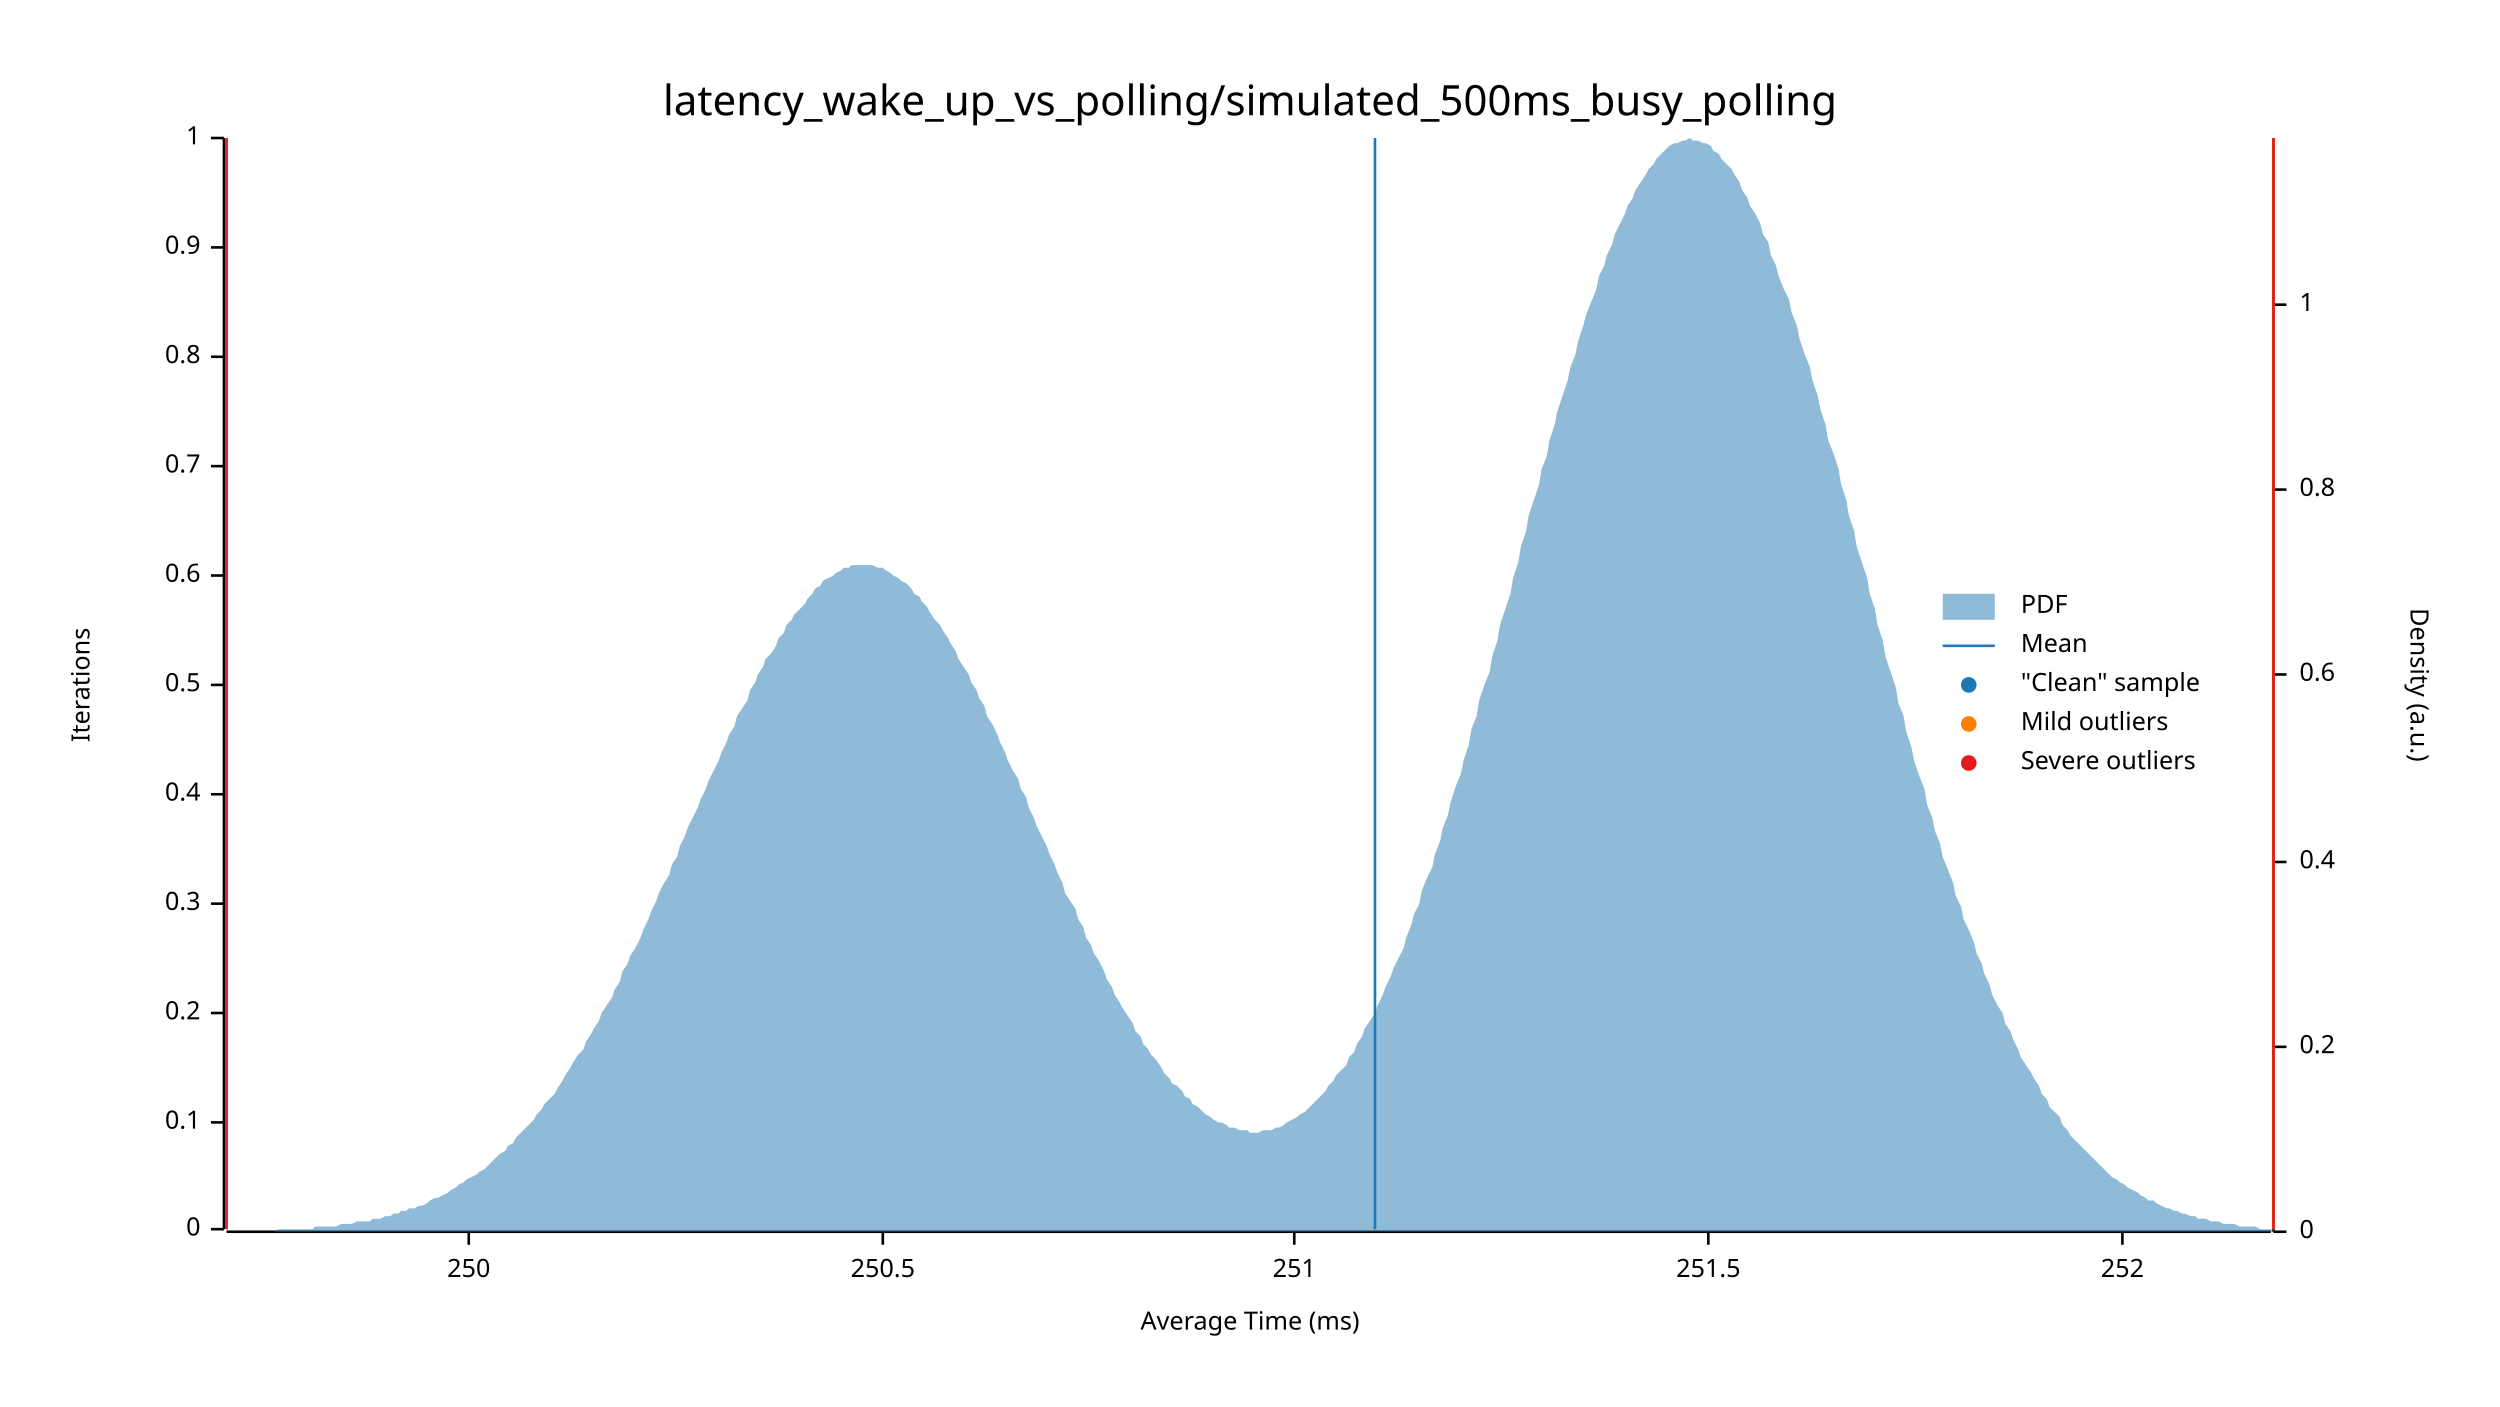
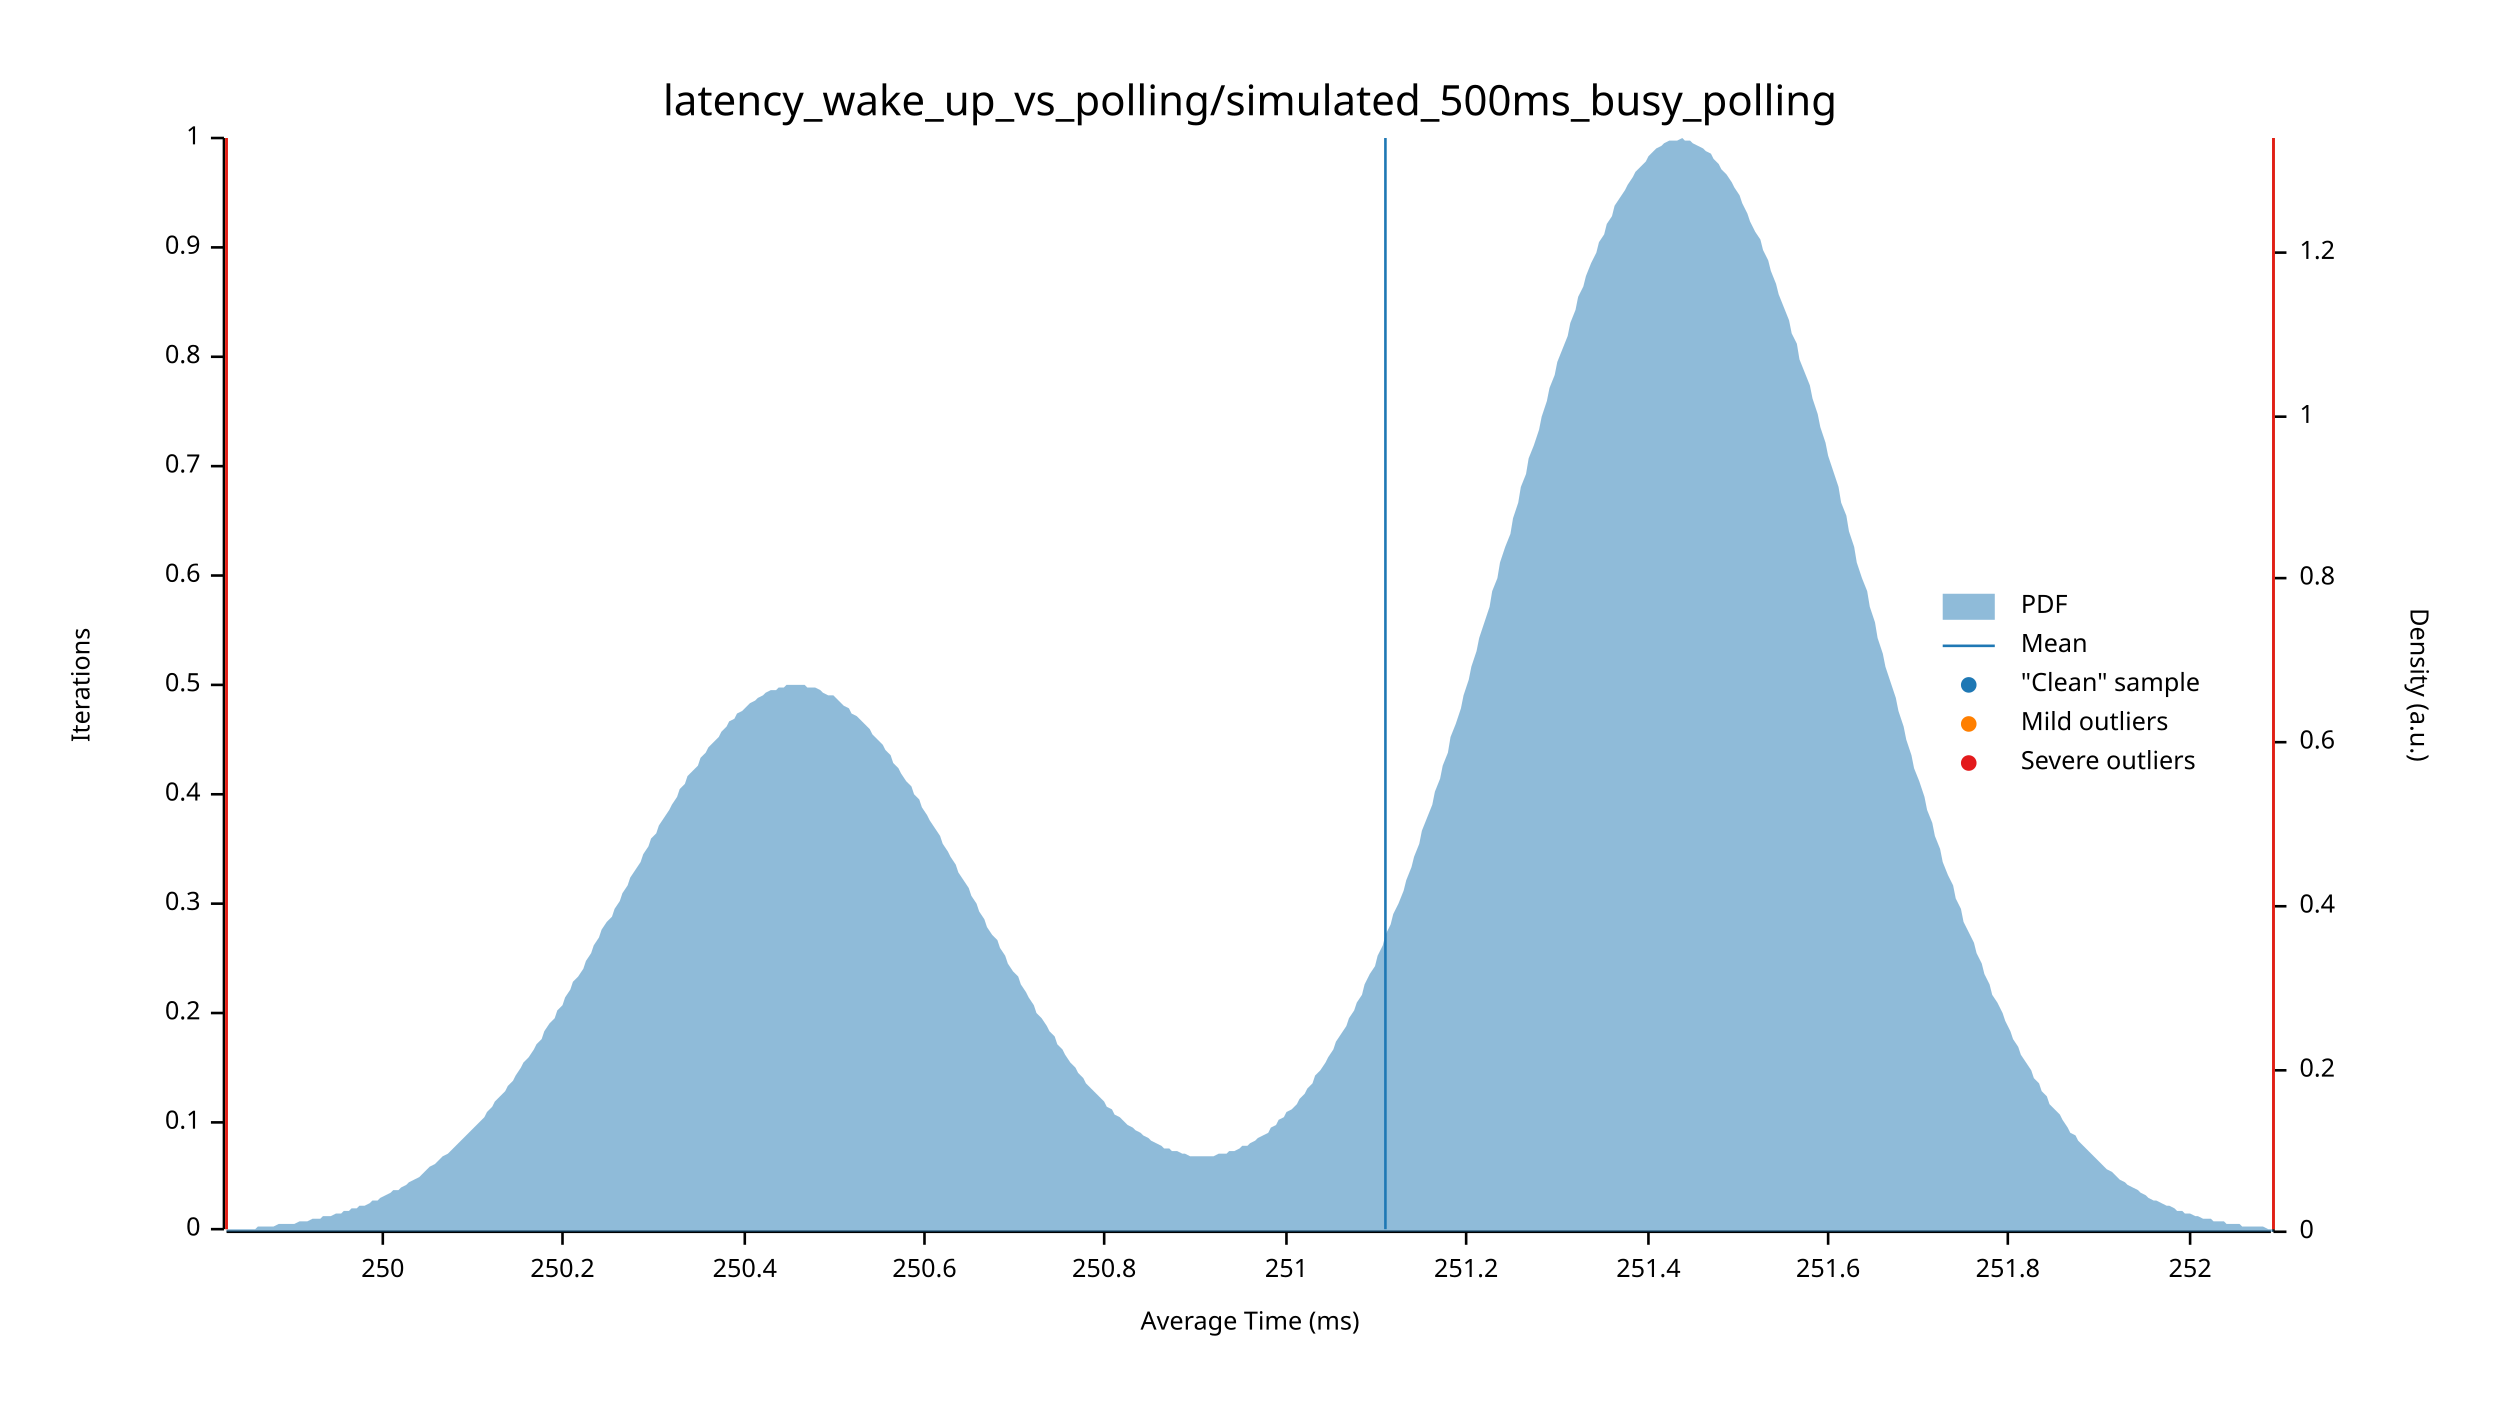
<svg xmlns="http://www.w3.org/2000/svg" width="960" height="540" viewBox="0 0 960 540">
  <text x="480" y="32" dy="0.76em" text-anchor="middle" font-family="sans-serif" font-size="16.129" opacity="1" fill="#000000">
latency_wake_up_vs_polling/simulated_500ms_busy_polling
</text>
  <text x="27" y="263" dy="0.76em" text-anchor="middle" font-family="sans-serif" font-size="9.677" opacity="1" fill="#000000" transform="rotate(270, 27, 263)">
Iterations
</text>
  <text x="480" y="513" dy="-0.5ex" text-anchor="middle" font-family="sans-serif" font-size="9.677" opacity="1" fill="#000000">
Average Time (ms)
</text>
  <polyline fill="none" opacity="1" stroke="#000000" stroke-width="1" points="86,53 86,472 " />
  <text x="77" y="472" dy="0.5ex" text-anchor="end" font-family="sans-serif" font-size="9.677" opacity="1" fill="#000000">
0
</text>
  <polyline fill="none" opacity="1" stroke="#000000" stroke-width="1" points="81,472 86,472 " />
  <text x="77" y="431" dy="0.5ex" text-anchor="end" font-family="sans-serif" font-size="9.677" opacity="1" fill="#000000">
0.1
</text>
  <polyline fill="none" opacity="1" stroke="#000000" stroke-width="1" points="81,431 86,431 " />
  <text x="77" y="389" dy="0.5ex" text-anchor="end" font-family="sans-serif" font-size="9.677" opacity="1" fill="#000000">
0.2
</text>
  <polyline fill="none" opacity="1" stroke="#000000" stroke-width="1" points="81,389 86,389 " />
  <text x="77" y="347" dy="0.5ex" text-anchor="end" font-family="sans-serif" font-size="9.677" opacity="1" fill="#000000">
0.3
</text>
  <polyline fill="none" opacity="1" stroke="#000000" stroke-width="1" points="81,347 86,347 " />
  <text x="77" y="305" dy="0.5ex" text-anchor="end" font-family="sans-serif" font-size="9.677" opacity="1" fill="#000000">
0.4
</text>
  <polyline fill="none" opacity="1" stroke="#000000" stroke-width="1" points="81,305 86,305 " />
  <text x="77" y="263" dy="0.5ex" text-anchor="end" font-family="sans-serif" font-size="9.677" opacity="1" fill="#000000">
0.5
</text>
  <polyline fill="none" opacity="1" stroke="#000000" stroke-width="1" points="81,263 86,263 " />
  <text x="77" y="221" dy="0.5ex" text-anchor="end" font-family="sans-serif" font-size="9.677" opacity="1" fill="#000000">
0.6
</text>
  <polyline fill="none" opacity="1" stroke="#000000" stroke-width="1" points="81,221 86,221 " />
  <text x="77" y="179" dy="0.5ex" text-anchor="end" font-family="sans-serif" font-size="9.677" opacity="1" fill="#000000">
0.7
</text>
  <polyline fill="none" opacity="1" stroke="#000000" stroke-width="1" points="81,179 86,179 " />
  <text x="77" y="137" dy="0.5ex" text-anchor="end" font-family="sans-serif" font-size="9.677" opacity="1" fill="#000000">
0.8
</text>
  <polyline fill="none" opacity="1" stroke="#000000" stroke-width="1" points="81,137 86,137 " />
  <text x="77" y="95" dy="0.5ex" text-anchor="end" font-family="sans-serif" font-size="9.677" opacity="1" fill="#000000">
0.9
</text>
  <polyline fill="none" opacity="1" stroke="#000000" stroke-width="1" points="81,95 86,95 " />
  <text x="77" y="53" dy="0.5ex" text-anchor="end" font-family="sans-serif" font-size="9.677" opacity="1" fill="#000000">
1
</text>
  <polyline fill="none" opacity="1" stroke="#000000" stroke-width="1" points="81,53 86,53 " />
  <polyline fill="none" opacity="1" stroke="#000000" stroke-width="1" points="87,473 872,473 " />
-   <text x="180" y="483" dy="0.76em" text-anchor="middle" font-family="sans-serif" font-size="9.677" opacity="1" fill="#000000">
+   <text x="147" y="483" dy="0.76em" text-anchor="middle" font-family="sans-serif" font-size="9.677" opacity="1" fill="#000000">
250
</text>
-   <polyline fill="none" opacity="1" stroke="#000000" stroke-width="1" points="180,473 180,478 " />
-   <text x="339" y="483" dy="0.76em" text-anchor="middle" font-family="sans-serif" font-size="9.677" opacity="1" fill="#000000">
- 250.5
+   <polyline fill="none" opacity="1" stroke="#000000" stroke-width="1" points="147,473 147,478 " />
+   <text x="216" y="483" dy="0.76em" text-anchor="middle" font-family="sans-serif" font-size="9.677" opacity="1" fill="#000000">
+ 250.2
</text>
-   <polyline fill="none" opacity="1" stroke="#000000" stroke-width="1" points="339,473 339,478 " />
-   <text x="497" y="483" dy="0.76em" text-anchor="middle" font-family="sans-serif" font-size="9.677" opacity="1" fill="#000000">
+   <polyline fill="none" opacity="1" stroke="#000000" stroke-width="1" points="216,473 216,478 " />
+   <text x="286" y="483" dy="0.76em" text-anchor="middle" font-family="sans-serif" font-size="9.677" opacity="1" fill="#000000">
+ 250.4
+ </text>
+   <polyline fill="none" opacity="1" stroke="#000000" stroke-width="1" points="286,473 286,478 " />
+   <text x="355" y="483" dy="0.76em" text-anchor="middle" font-family="sans-serif" font-size="9.677" opacity="1" fill="#000000">
+ 250.6
+ </text>
+   <polyline fill="none" opacity="1" stroke="#000000" stroke-width="1" points="355,473 355,478 " />
+   <text x="424" y="483" dy="0.76em" text-anchor="middle" font-family="sans-serif" font-size="9.677" opacity="1" fill="#000000">
+ 250.8
+ </text>
+   <polyline fill="none" opacity="1" stroke="#000000" stroke-width="1" points="424,473 424,478 " />
+   <text x="494" y="483" dy="0.76em" text-anchor="middle" font-family="sans-serif" font-size="9.677" opacity="1" fill="#000000">
251
</text>
-   <polyline fill="none" opacity="1" stroke="#000000" stroke-width="1" points="497,473 497,478 " />
-   <text x="656" y="483" dy="0.76em" text-anchor="middle" font-family="sans-serif" font-size="9.677" opacity="1" fill="#000000">
- 251.5
+   <polyline fill="none" opacity="1" stroke="#000000" stroke-width="1" points="494,473 494,478 " />
+   <text x="563" y="483" dy="0.76em" text-anchor="middle" font-family="sans-serif" font-size="9.677" opacity="1" fill="#000000">
+ 251.2
</text>
-   <polyline fill="none" opacity="1" stroke="#000000" stroke-width="1" points="656,473 656,478 " />
-   <text x="815" y="483" dy="0.76em" text-anchor="middle" font-family="sans-serif" font-size="9.677" opacity="1" fill="#000000">
+   <polyline fill="none" opacity="1" stroke="#000000" stroke-width="1" points="563,473 563,478 " />
+   <text x="633" y="483" dy="0.76em" text-anchor="middle" font-family="sans-serif" font-size="9.677" opacity="1" fill="#000000">
+ 251.4
+ </text>
+   <polyline fill="none" opacity="1" stroke="#000000" stroke-width="1" points="633,473 633,478 " />
+   <text x="702" y="483" dy="0.76em" text-anchor="middle" font-family="sans-serif" font-size="9.677" opacity="1" fill="#000000">
+ 251.6
+ </text>
+   <polyline fill="none" opacity="1" stroke="#000000" stroke-width="1" points="702,473 702,478 " />
+   <text x="771" y="483" dy="0.76em" text-anchor="middle" font-family="sans-serif" font-size="9.677" opacity="1" fill="#000000">
+ 251.8
+ </text>
+   <polyline fill="none" opacity="1" stroke="#000000" stroke-width="1" points="771,473 771,478 " />
+   <text x="841" y="483" dy="0.76em" text-anchor="middle" font-family="sans-serif" font-size="9.677" opacity="1" fill="#000000">
252
</text>
-   <polyline fill="none" opacity="1" stroke="#000000" stroke-width="1" points="815,473 815,478 " />
+   <polyline fill="none" opacity="1" stroke="#000000" stroke-width="1" points="841,473 841,478 " />
  <text x="933" y="263" dy="0.76em" text-anchor="middle" font-family="sans-serif" font-size="9.677" opacity="1" fill="#000000" transform="rotate(90, 933, 263)">
Density (a.u.)
</text>
  <polyline fill="none" opacity="1" stroke="#000000" stroke-width="1" points="873,53 873,473 " />
  <text x="883" y="473" dy="0.5ex" text-anchor="start" font-family="sans-serif" font-size="9.677" opacity="1" fill="#000000">
0
</text>
  <polyline fill="none" opacity="1" stroke="#000000" stroke-width="1" points="873,473 878,473 " />
-   <text x="883" y="402" dy="0.5ex" text-anchor="start" font-family="sans-serif" font-size="9.677" opacity="1" fill="#000000">
+   <text x="883" y="411" dy="0.5ex" text-anchor="start" font-family="sans-serif" font-size="9.677" opacity="1" fill="#000000">
0.2
</text>
-   <polyline fill="none" opacity="1" stroke="#000000" stroke-width="1" points="873,402 878,402 " />
-   <text x="883" y="331" dy="0.5ex" text-anchor="start" font-family="sans-serif" font-size="9.677" opacity="1" fill="#000000">
+   <polyline fill="none" opacity="1" stroke="#000000" stroke-width="1" points="873,411 878,411 " />
+   <text x="883" y="348" dy="0.5ex" text-anchor="start" font-family="sans-serif" font-size="9.677" opacity="1" fill="#000000">
0.4
</text>
-   <polyline fill="none" opacity="1" stroke="#000000" stroke-width="1" points="873,331 878,331 " />
-   <text x="883" y="259" dy="0.5ex" text-anchor="start" font-family="sans-serif" font-size="9.677" opacity="1" fill="#000000">
+   <polyline fill="none" opacity="1" stroke="#000000" stroke-width="1" points="873,348 878,348 " />
+   <text x="883" y="285" dy="0.5ex" text-anchor="start" font-family="sans-serif" font-size="9.677" opacity="1" fill="#000000">
0.6
</text>
-   <polyline fill="none" opacity="1" stroke="#000000" stroke-width="1" points="873,259 878,259 " />
-   <text x="883" y="188" dy="0.5ex" text-anchor="start" font-family="sans-serif" font-size="9.677" opacity="1" fill="#000000">
+   <polyline fill="none" opacity="1" stroke="#000000" stroke-width="1" points="873,285 878,285 " />
+   <text x="883" y="222" dy="0.5ex" text-anchor="start" font-family="sans-serif" font-size="9.677" opacity="1" fill="#000000">
0.8
</text>
-   <polyline fill="none" opacity="1" stroke="#000000" stroke-width="1" points="873,188 878,188 " />
-   <text x="883" y="117" dy="0.5ex" text-anchor="start" font-family="sans-serif" font-size="9.677" opacity="1" fill="#000000">
+   <polyline fill="none" opacity="1" stroke="#000000" stroke-width="1" points="873,222 878,222 " />
+   <text x="883" y="160" dy="0.5ex" text-anchor="start" font-family="sans-serif" font-size="9.677" opacity="1" fill="#000000">
1
</text>
-   <polyline fill="none" opacity="1" stroke="#000000" stroke-width="1" points="873,117 878,117 " />
-   <polygon opacity="0.5" fill="#1F78B4" points="87,473 88,473 90,473 91,473 93,473 94,473 96,473 98,473 99,473 101,473 102,473 104,473 105,473 107,472 109,472 110,472 112,472 113,472 115,472 116,472 118,472 120,472 121,471 123,471 124,471 126,471 127,471 129,471 131,470 132,470 134,470 135,470 137,469 138,469 140,469 142,469 143,468 145,468 146,468 148,467 150,467 151,466 153,466 154,465 156,465 157,464 159,464 161,463 162,463 164,462 165,461 167,460 168,460 170,459 172,458 173,457 175,456 176,455 178,454 179,453 181,452 183,451 184,450 186,449 187,448 189,446 190,445 192,443 194,442 195,440 197,439 198,437 200,435 201,434 203,432 205,430 206,428 208,426 209,424 211,422 213,420 214,418 216,415 217,413 219,410 220,408 222,405 224,403 225,400 227,397 228,395 230,392 231,389 233,386 235,383 236,380 238,377 239,373 241,370 242,367 244,364 246,360 247,357 249,353 250,350 252,346 253,343 255,339 257,336 258,332 260,329 261,325 263,321 264,318 266,314 268,310 269,307 271,303 272,300 274,296 276,292 277,289 279,285 280,282 282,279 283,275 285,272 287,269 288,265 290,262 291,259 293,256 294,253 296,251 298,248 299,245 301,243 302,240 304,238 305,236 307,234 309,232 310,230 312,228 313,226 315,225 316,223 318,222 320,221 321,220 323,219 324,218 326,218 327,217 329,217 331,217 332,217 334,217 335,217 337,218 339,218 340,219 342,220 343,221 345,222 346,223 348,224 350,226 351,228 353,229 354,231 356,233 357,235 359,238 361,240 362,242 364,245 365,247 367,250 368,253 370,256 372,259 373,262 375,265 376,268 378,271 379,275 381,278 383,282 384,285 386,289 387,292 389,296 391,299 392,303 394,306 395,310 397,314 398,317 400,321 402,325 403,328 405,332 406,335 408,339 409,343 411,346 413,349 414,353 416,356 417,360 419,363 420,366 422,369 424,373 425,376 427,379 428,382 430,385 431,387 433,390 435,393 436,396 438,398 439,401 441,403 442,405 444,407 446,410 447,412 449,414 450,416 452,417 454,419 455,421 457,422 458,424 460,425 461,426 463,428 465,429 466,430 468,431 469,431 471,432 472,433 474,433 476,434 477,434 479,434 480,435 482,435 483,435 485,434 487,434 488,434 490,433 491,433 493,432 494,431 496,430 498,429 499,428 501,427 502,426 504,424 505,423 507,421 509,419 510,417 512,415 513,413 515,411 517,409 518,406 520,404 521,401 523,398 524,395 526,392 528,389 529,386 531,382 532,379 534,375 535,372 537,368 539,364 540,360 542,355 543,351 545,347 546,342 548,337 550,333 551,328 553,323 554,318 556,313 557,308 559,302 561,297 562,292 564,286 565,280 567,275 568,269 570,263 572,258 573,252 575,246 576,240 578,234 580,228 581,222 583,216 584,210 586,204 587,198 589,192 591,186 592,180 594,175 595,169 597,163 598,158 600,152 602,146 603,141 605,136 606,131 608,125 609,121 611,116 613,111 614,106 616,102 617,98 619,94 620,90 622,86 624,82 625,79 627,76 628,73 630,70 632,67 633,65 635,63 636,61 638,59 639,58 641,56 643,55 644,55 646,54 647,54 649,53 650,54 652,54 654,55 655,55 657,56 658,58 660,59 661,61 663,63 665,65 666,67 668,70 669,73 671,76 672,79 674,82 676,86 677,90 679,93 680,98 682,102 683,106 685,111 687,115 688,120 690,125 691,130 693,136 695,141 696,146 698,152 699,157 701,163 702,169 704,174 706,180 707,186 709,192 710,198 712,204 713,210 715,216 717,222 718,228 720,234 721,240 723,246 724,252 726,258 728,264 729,270 731,275 732,281 734,287 735,292 737,298 739,303 740,309 742,314 743,319 745,324 746,329 748,334 750,339 751,344 753,348 754,353 756,357 758,362 759,366 761,370 762,374 764,378 765,382 767,386 769,389 770,393 772,396 773,399 775,403 776,406 778,409 780,412 781,414 783,417 784,420 786,422 787,425 789,427 791,429 792,432 794,434 795,436 797,438 798,439 800,441 802,443 803,444 805,446 806,447 808,449 809,450 811,452 813,453 814,454 816,455 817,456 819,457 821,458 822,459 824,460 825,461 827,461 828,462 830,463 832,464 833,464 835,465 836,465 838,466 839,466 841,467 843,467 844,468 846,468 847,468 849,469 850,469 852,469 854,470 855,470 857,470 858,470 860,471 861,471 863,471 865,471 866,471 868,472 869,472 871,472 873,472 873,473 87,473 " />
-   <polyline fill="none" opacity="1" stroke="#1F78B4" stroke-width="1" points="528,472 528,53 " />
+   <polyline fill="none" opacity="1" stroke="#000000" stroke-width="1" points="873,160 878,160 " />
+   <text x="883" y="97" dy="0.5ex" text-anchor="start" font-family="sans-serif" font-size="9.677" opacity="1" fill="#000000">
+ 1.2
+ </text>
+   <polyline fill="none" opacity="1" stroke="#000000" stroke-width="1" points="873,97 878,97 " />
+   <polygon opacity="0.5" fill="#1F78B4" points="87,472 88,472 90,472 91,472 93,472 94,472 96,472 98,472 99,471 101,471 102,471 104,471 105,471 107,470 109,470 110,470 112,470 113,470 115,469 116,469 118,469 120,468 121,468 123,468 124,467 126,467 127,467 129,466 131,466 132,465 134,465 135,464 137,464 138,463 140,463 142,462 143,461 145,461 146,460 148,459 150,458 151,457 153,457 154,456 156,455 157,454 159,453 161,452 162,451 164,449 165,448 167,447 168,446 170,444 172,443 173,442 175,440 176,439 178,437 179,436 181,434 183,432 184,431 186,429 187,427 189,425 190,423 192,421 194,419 195,417 197,415 198,413 200,410 201,408 203,406 205,403 206,401 208,399 209,396 211,393 213,391 214,388 216,386 217,383 219,380 220,377 222,375 224,372 225,369 227,366 228,363 230,360 231,357 233,354 235,352 236,349 238,346 239,343 241,340 242,337 244,334 246,331 247,328 249,325 250,322 252,320 253,317 255,314 257,311 258,309 260,306 261,303 263,301 264,298 266,296 268,294 269,291 271,289 272,287 274,285 276,283 277,281 279,279 280,277 282,276 283,274 285,273 287,271 288,270 290,269 291,268 293,267 294,266 296,265 298,265 299,264 301,264 302,263 304,263 305,263 307,263 309,263 310,264 312,264 313,264 315,265 316,266 318,267 320,267 321,268 323,270 324,271 326,272 327,274 329,275 331,277 332,278 334,280 335,282 337,284 339,286 340,288 342,290 343,293 345,295 346,297 348,300 350,302 351,305 353,307 354,310 356,313 357,315 359,318 361,321 362,324 364,327 365,329 367,332 368,335 370,338 372,341 373,344 375,347 376,350 378,353 379,356 381,359 383,361 384,364 386,367 387,370 389,373 391,375 392,378 394,381 395,383 397,386 398,389 400,391 402,394 403,396 405,398 406,401 408,403 409,405 411,408 413,410 414,412 416,414 417,416 419,418 420,419 422,421 424,423 425,425 427,426 428,428 430,429 431,430 433,432 435,433 436,434 438,435 439,436 441,437 442,438 444,439 446,440 447,441 449,441 450,442 452,442 454,443 455,443 457,444 458,444 460,444 461,444 463,444 465,444 466,444 468,443 469,443 471,443 472,442 474,442 476,441 477,440 479,440 480,439 482,438 483,437 485,436 487,435 488,433 490,432 491,430 493,429 494,427 496,426 498,424 499,422 501,420 502,418 504,416 505,413 507,411 509,408 510,406 512,403 513,400 515,397 517,394 518,391 520,388 521,385 523,382 524,378 526,374 528,371 529,367 531,363 532,359 534,355 535,351 537,347 539,342 540,338 542,333 543,329 545,324 546,319 548,314 550,309 551,304 553,299 554,294 556,289 557,283 559,278 561,272 562,267 564,261 565,256 567,250 568,245 570,239 572,233 573,227 575,222 576,216 578,210 580,205 581,199 583,193 584,187 586,182 587,176 589,171 591,165 592,160 594,154 595,149 597,144 598,139 600,134 602,129 603,124 605,119 606,114 608,110 609,106 611,101 613,97 614,93 616,90 617,86 619,83 620,79 622,76 624,73 625,71 627,68 628,66 630,64 632,62 633,60 635,58 636,57 638,56 639,55 641,54 643,54 644,54 646,53 647,54 649,54 650,55 652,56 654,57 655,58 657,59 658,61 660,63 661,65 663,67 665,70 666,72 668,75 669,78 671,82 672,85 674,89 676,92 677,96 679,100 680,104 682,109 683,113 685,118 687,123 688,128 690,132 691,138 693,143 695,148 696,153 698,159 699,164 701,170 702,175 704,181 706,187 707,193 709,198 710,204 712,210 713,216 715,222 717,227 718,233 720,239 721,245 723,251 724,256 726,262 728,268 729,273 731,279 732,284 734,290 735,295 737,300 739,306 740,311 742,316 743,321 745,326 746,331 748,336 750,340 751,345 753,349 754,354 756,358 758,362 759,366 761,370 762,374 764,378 765,382 767,385 769,389 770,392 772,396 773,399 775,402 776,405 778,408 780,411 781,414 783,416 784,419 786,421 787,424 789,426 791,428 792,430 794,433 795,435 797,436 798,438 800,440 802,442 803,443 805,445 806,446 808,448 809,449 811,450 813,452 814,453 816,454 817,455 819,456 821,457 822,458 824,459 825,460 827,461 828,461 830,462 832,463 833,463 835,464 836,465 838,465 839,466 841,466 843,467 844,467 846,468 847,468 849,468 850,469 852,469 854,469 855,470 857,470 858,470 860,470 861,471 863,471 865,471 866,471 868,471 869,471 871,472 873,472 873,473 87,473 " />
+   <polyline fill="none" opacity="1" stroke="#1F78B4" stroke-width="1" points="532,472 532,53 " />
  <polyline fill="none" opacity="1" stroke="#FF7F00" stroke-width="1" points="87,472 87,53 " />
  <polyline fill="none" opacity="1" stroke="#FF7F00" stroke-width="1" points="873,472 873,53 " />
  <polyline fill="none" opacity="1" stroke="#E31A1C" stroke-width="1" points="87,472 87,53 " />
  <polyline fill="none" opacity="1" stroke="#E31A1C" stroke-width="1" points="873,472 873,53 " />
  <text x="776" y="228" dy="0.76em" text-anchor="start" font-family="sans-serif" font-size="9.677" opacity="1" fill="#000000">
PDF
</text>
  <text x="776" y="243" dy="0.76em" text-anchor="start" font-family="sans-serif" font-size="9.677" opacity="1" fill="#000000">
Mean
</text>
  <text x="776" y="258" dy="0.76em" text-anchor="start" font-family="sans-serif" font-size="9.677" opacity="1" fill="#000000">
"Clean" sample
</text>
  <text x="776" y="273" dy="0.76em" text-anchor="start" font-family="sans-serif" font-size="9.677" opacity="1" fill="#000000">
Mild outliers
</text>
  <text x="776" y="288" dy="0.76em" text-anchor="start" font-family="sans-serif" font-size="9.677" opacity="1" fill="#000000">
Severe outliers
</text>
  <rect x="746" y="228" width="20" height="10" opacity="0.5" fill="#1F78B4" stroke="none" />
  <polyline fill="none" opacity="1" stroke="#1F78B4" stroke-width="1" points="746,248 766,248 " />
  <circle cx="756" cy="263" r="3" opacity="1" fill="#1F78B4" stroke="none" stroke-width="1" />
  <circle cx="756" cy="278" r="3" opacity="1" fill="#FF7F00" stroke="none" stroke-width="1" />
  <circle cx="756" cy="293" r="3" opacity="1" fill="#E31A1C" stroke="none" stroke-width="1" />
</svg>
